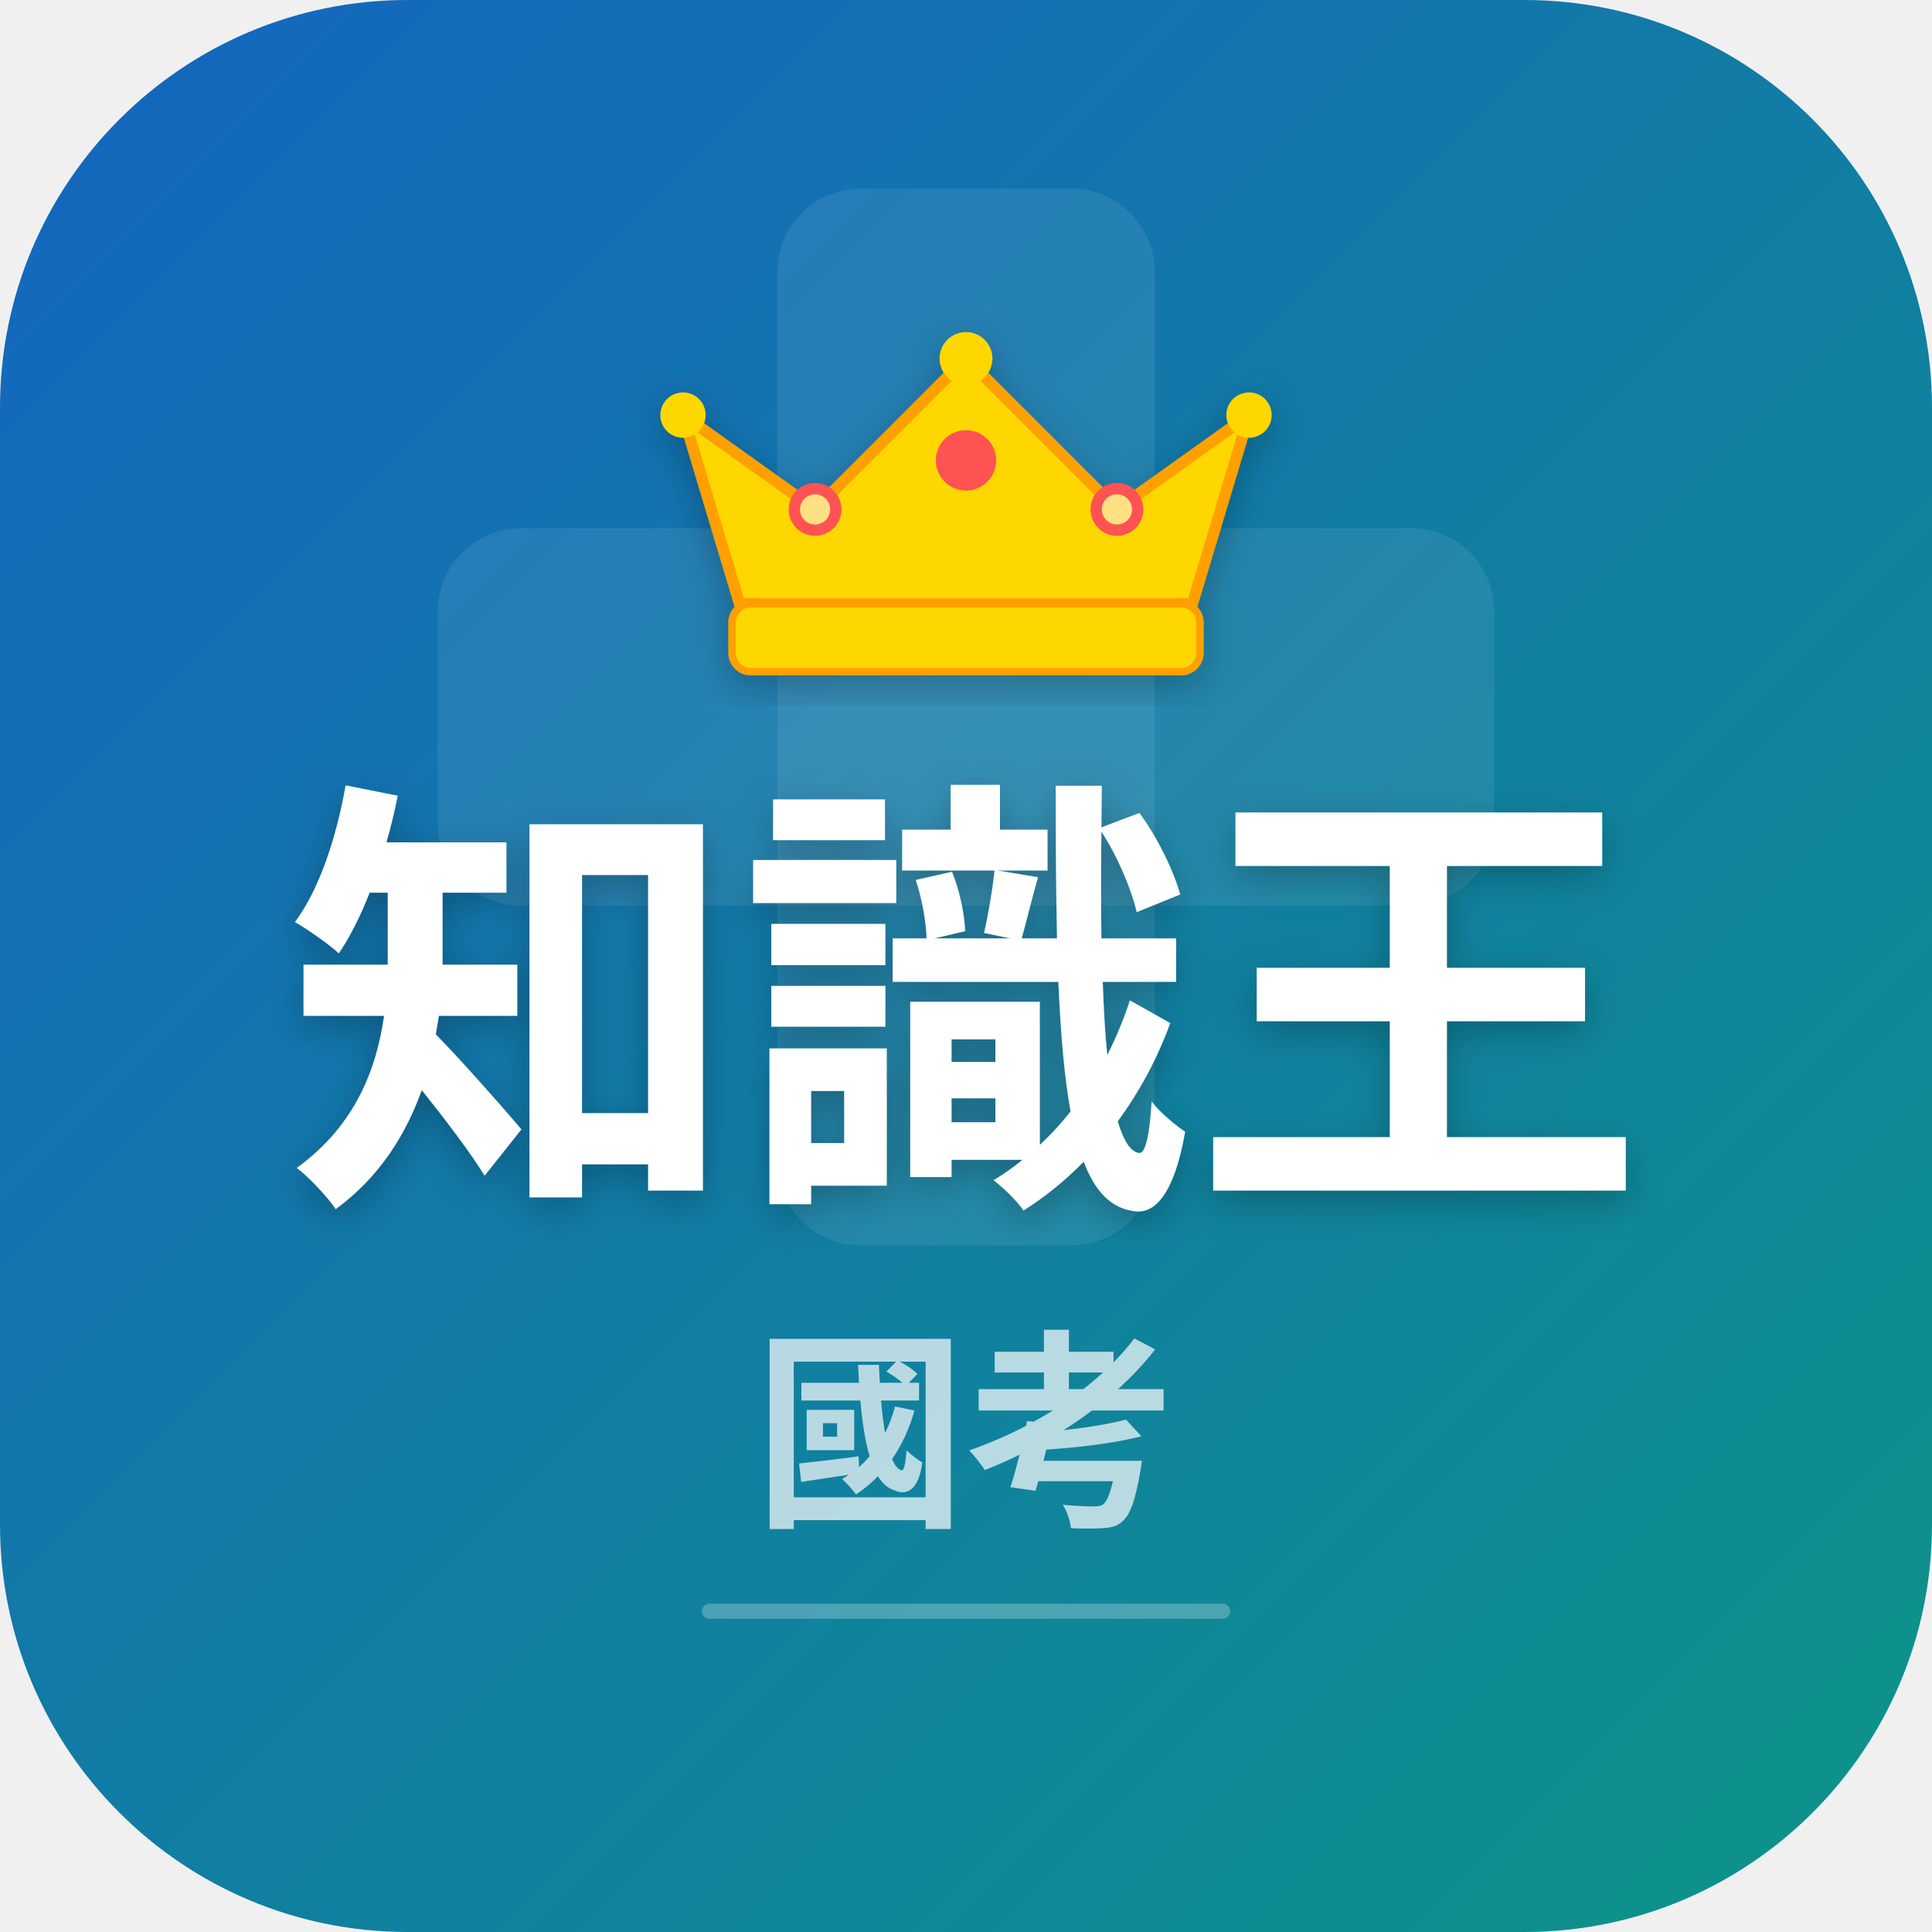
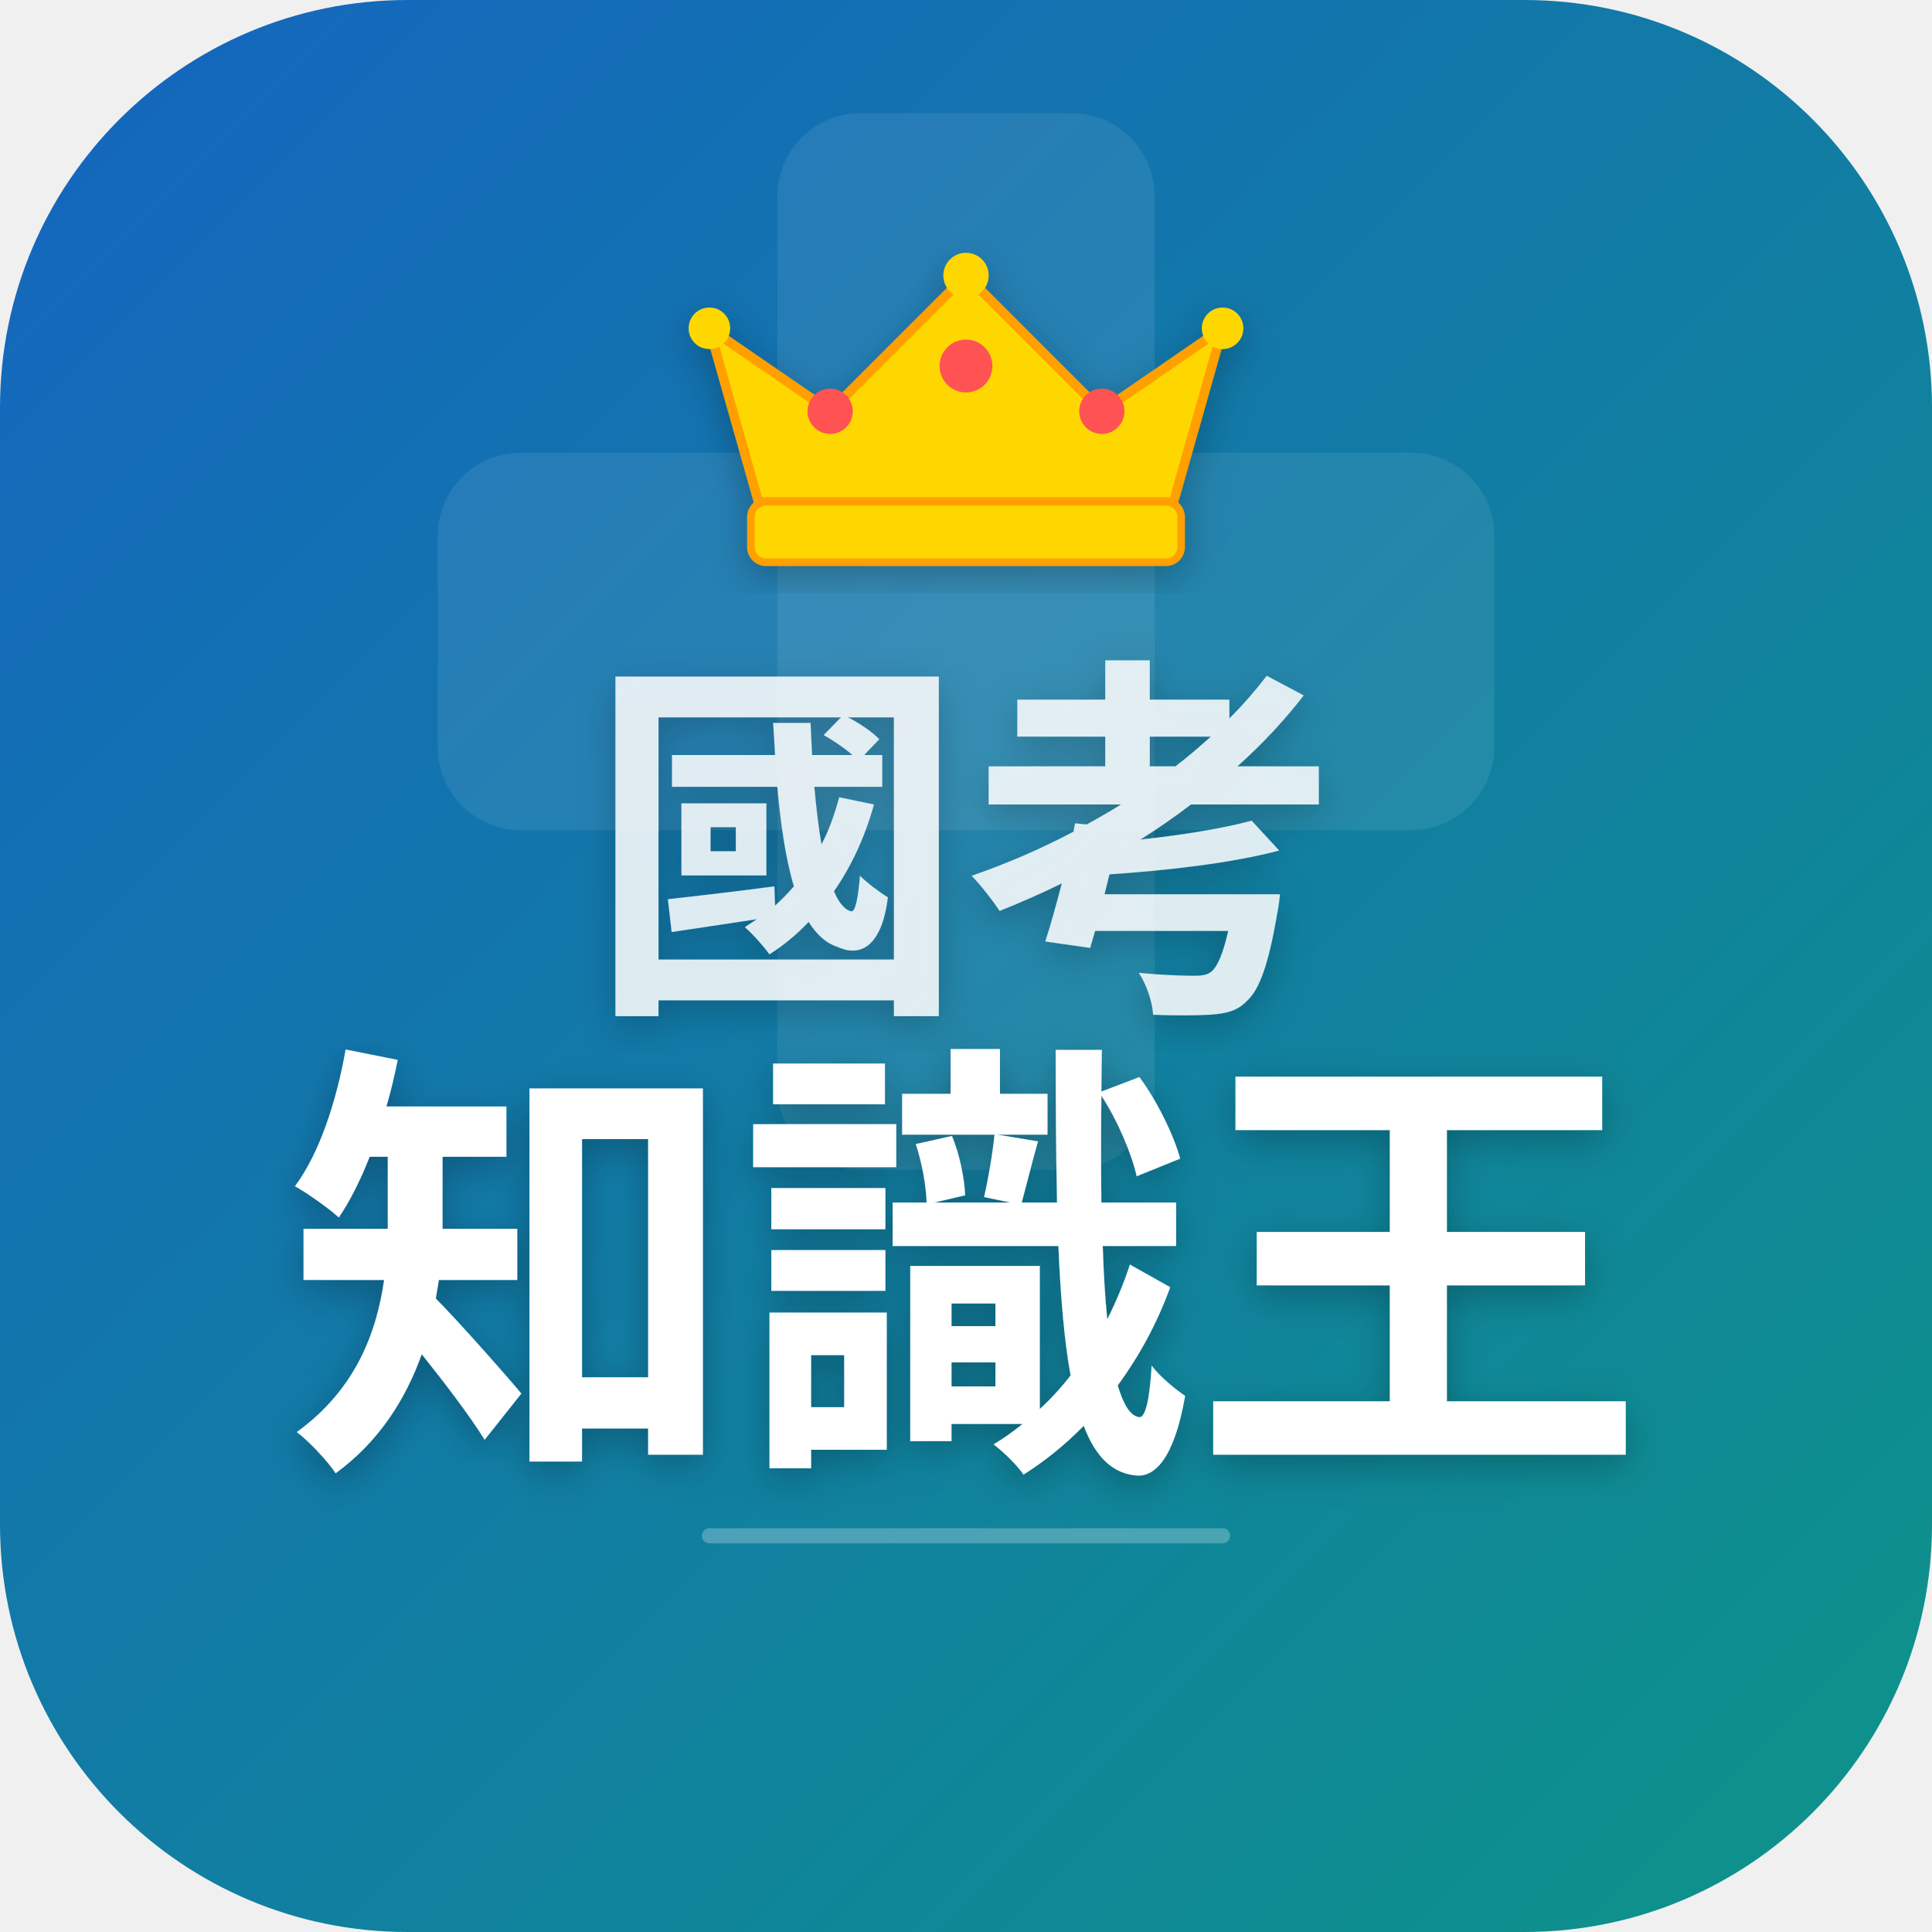
<svg xmlns="http://www.w3.org/2000/svg" viewBox="0 0 512 512">
  <defs>
    <linearGradient id="bg" x1="0%" y1="0%" x2="100%" y2="100%">
      <stop offset="0%" style="stop-color:#1565C0" />
      <stop offset="100%" style="stop-color:#0D9488" />
    </linearGradient>
    <filter id="shadow" x="-10%" y="-10%" width="120%" height="120%">
      <feDropShadow dx="0" dy="3" stdDeviation="5" flood-color="#000" flood-opacity="0.25" />
    </filter>
  </defs>
  <rect width="512" height="512" rx="108" fill="url(#bg)" />
-   <rect x="206" y="50" width="100" height="280" rx="22" fill="rgba(255,255,255,0.08)" />
-   <rect x="116" y="140" width="280" height="100" rx="22" fill="rgba(255,255,255,0.08)" />
-   <g transform="translate(256,130)" filter="url(#shadow)">
-     <path d="M-60,30 L-75,-20 L-40,5 L0,-35 L40,5 L75,-20 L60,30 Z" fill="#FFD700" stroke="#FFA000" stroke-width="3" />
-     <rect x="-62" y="30" width="124" height="18" rx="5" fill="#FFD700" stroke="#FFA000" stroke-width="2" />
-     <circle cx="-40" cy="5" r="7" fill="#FF5252" />
-     <circle cx="0" cy="-8" r="8" fill="#FF5252" />
-     <circle cx="40" cy="5" r="7" fill="#FF5252" />
-     <circle cx="-75" cy="-20" r="6" fill="#FFD700" />
-     <circle cx="-40" cy="5" r="4" fill="#FFE082" />
-     <circle cx="0" cy="-35" r="7" fill="#FFD700" />
-     <circle cx="40" cy="5" r="4" fill="#FFE082" />
-     <circle cx="75" cy="-20" r="6" fill="#FFD700" />
+   <rect x="206" y="30" width="100" height="280" rx="22" fill="rgba(255,255,255,0.08)" />
+   <rect x="116" y="120" width="280" height="100" rx="22" fill="rgba(255,255,255,0.08)" />
+   <g transform="translate(256,105)" filter="url(#shadow)">
+     <path d="M-55,28 L-68,-18 L-36,4 L0,-32 L36,4 L68,-18 L55,28 Z" fill="#FFD700" stroke="#FFA000" stroke-width="2.5" />
+     <rect x="-57" y="28" width="114" height="16" rx="4" fill="#FFD700" stroke="#FFA000" stroke-width="2" />
+     <circle cx="-36" cy="4" r="6" fill="#FF5252" />
+     <circle cx="0" cy="-8" r="7" fill="#FF5252" />
+     <circle cx="36" cy="4" r="6" fill="#FF5252" />
+     <circle cx="-68" cy="-18" r="5.5" fill="#FFD700" />
+     <circle cx="0" cy="-32" r="6" fill="#FFD700" />
+     <circle cx="68" cy="-18" r="5.5" fill="#FFD700" />
  </g>
-   <text x="256" y="310" text-anchor="middle" font-family="'Noto Sans TC','Microsoft JhengHei','PingFang TC',Arial,sans-serif" font-weight="900" font-size="120" fill="white" filter="url(#shadow)">知識王</text>
-   <text x="256" y="400" text-anchor="middle" font-family="'Noto Sans TC','Microsoft JhengHei','PingFang TC',Arial,sans-serif" font-weight="700" font-size="56" fill="rgba(255,255,255,0.7)">國考</text>
-   <rect x="186" y="425" width="140" height="4" rx="2" fill="rgba(255,255,255,0.25)" />
+   <text x="256" y="260" text-anchor="middle" font-family="'Noto Sans TC','Microsoft JhengHei','PingFang TC',Arial,sans-serif" font-weight="900" font-size="100" fill="rgba(255,255,255,0.85)" filter="url(#shadow)">國考</text>
+   <text x="256" y="380" text-anchor="middle" font-family="'Noto Sans TC','Microsoft JhengHei','PingFang TC',Arial,sans-serif" font-weight="900" font-size="120" fill="white" filter="url(#shadow)">知識王</text>
+   <rect x="186" y="405" width="140" height="4" rx="2" fill="rgba(255,255,255,0.25)" />
</svg>
